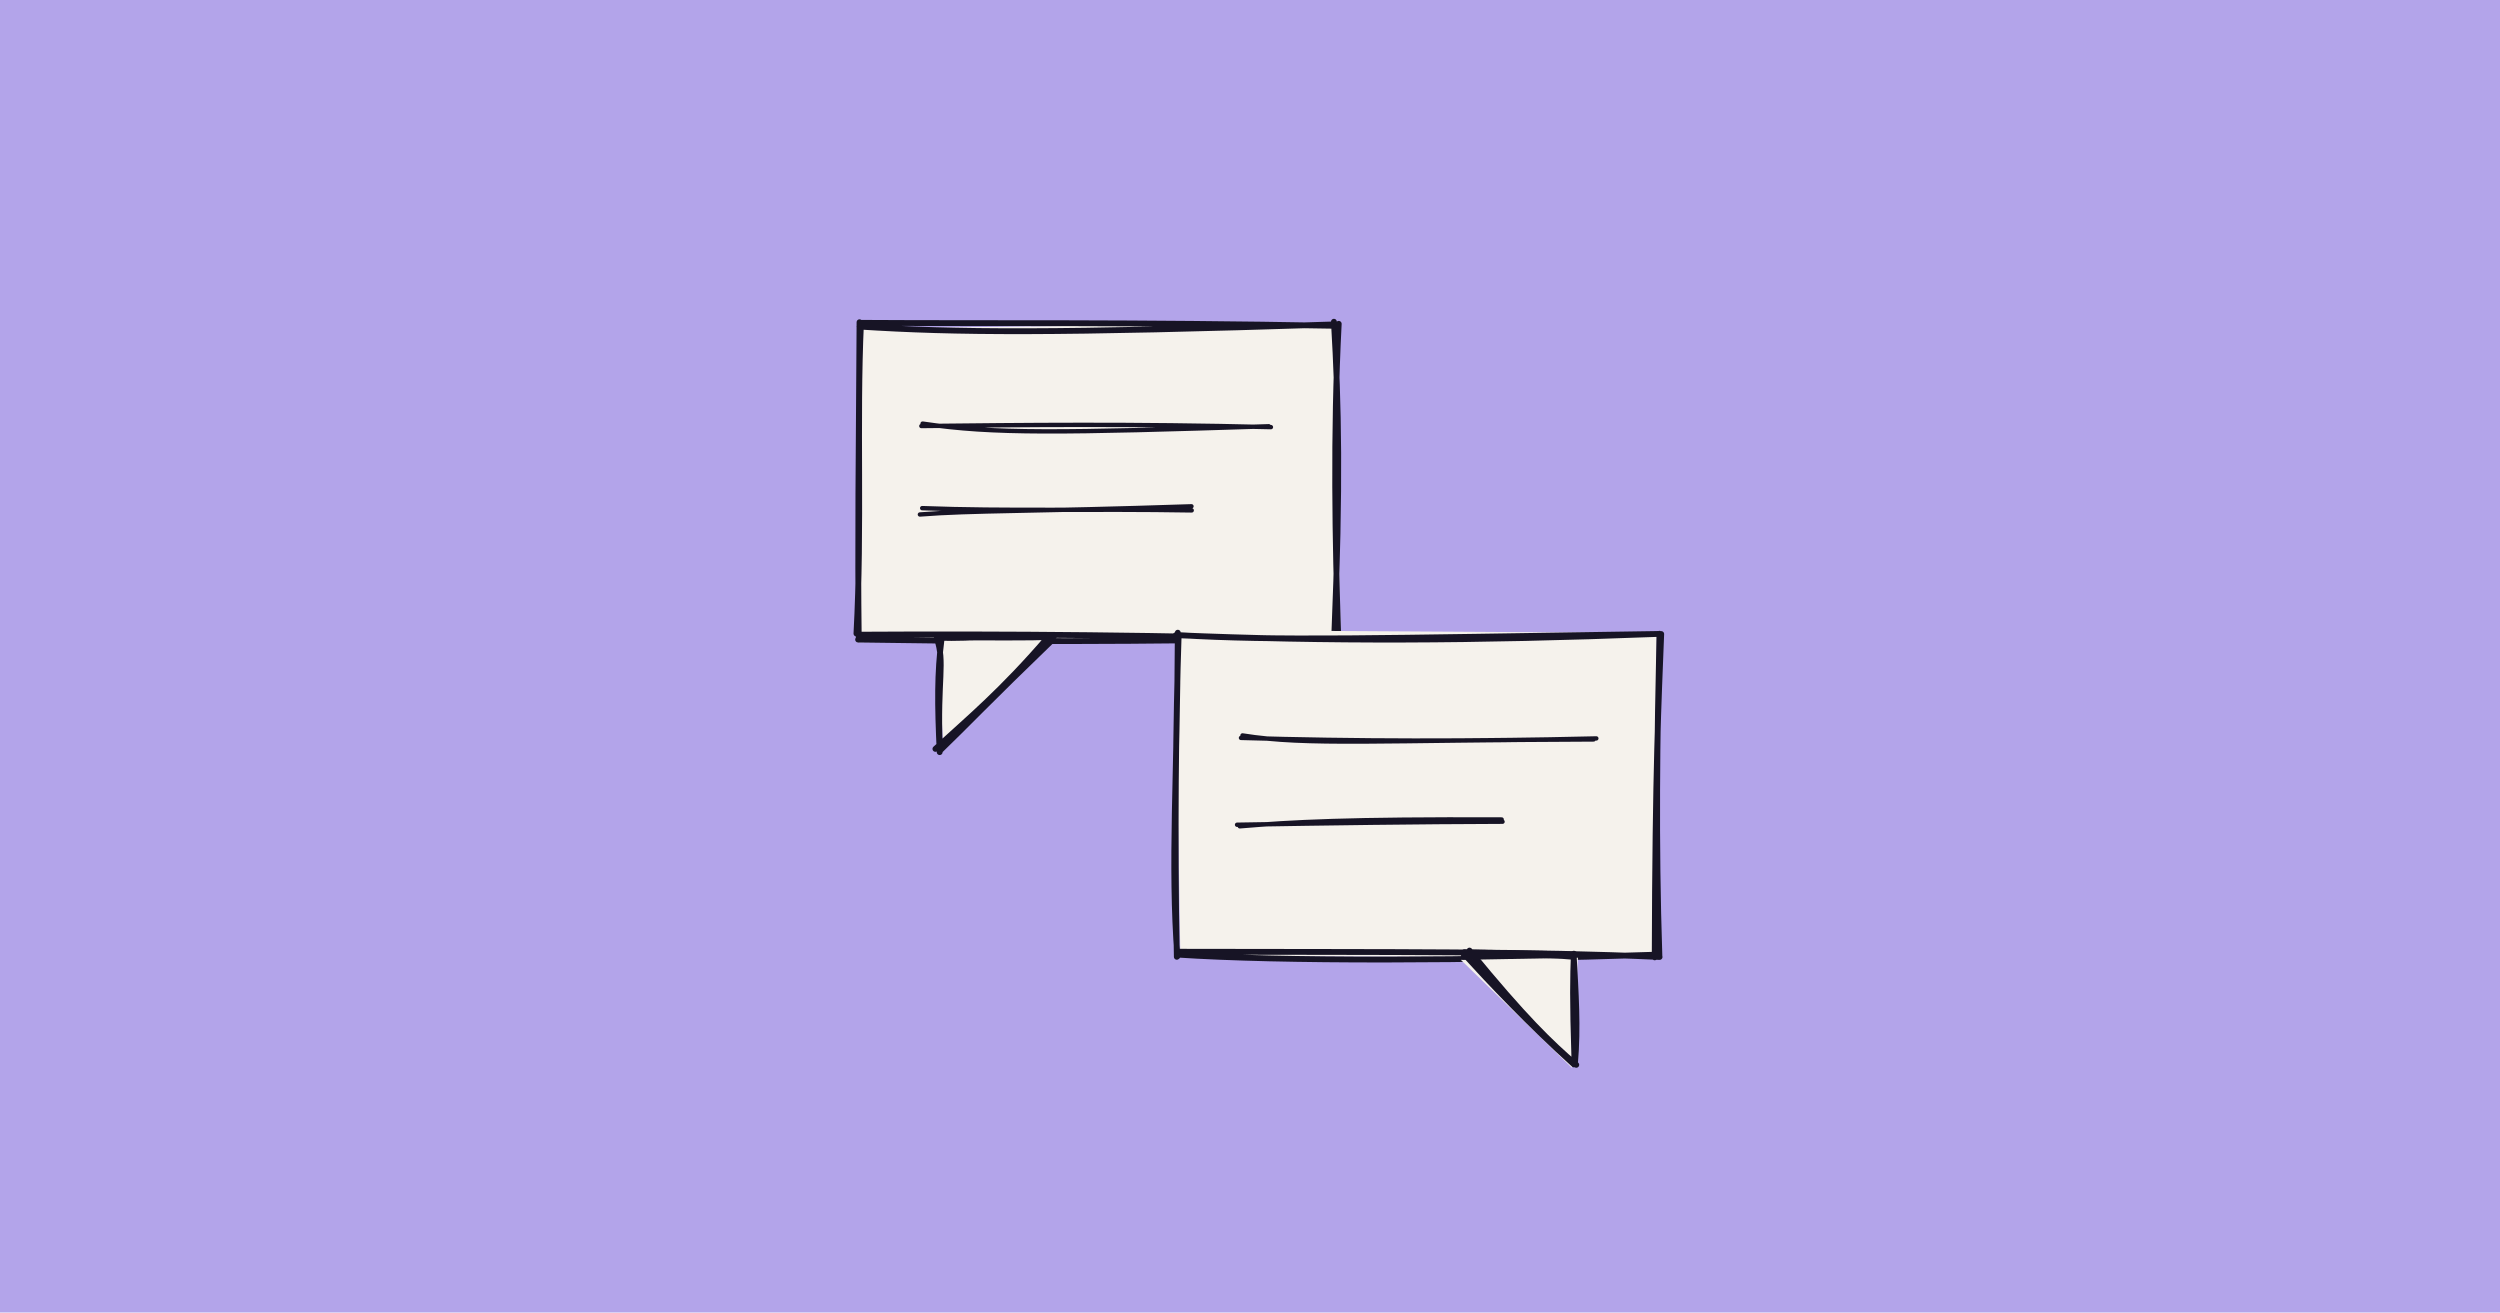
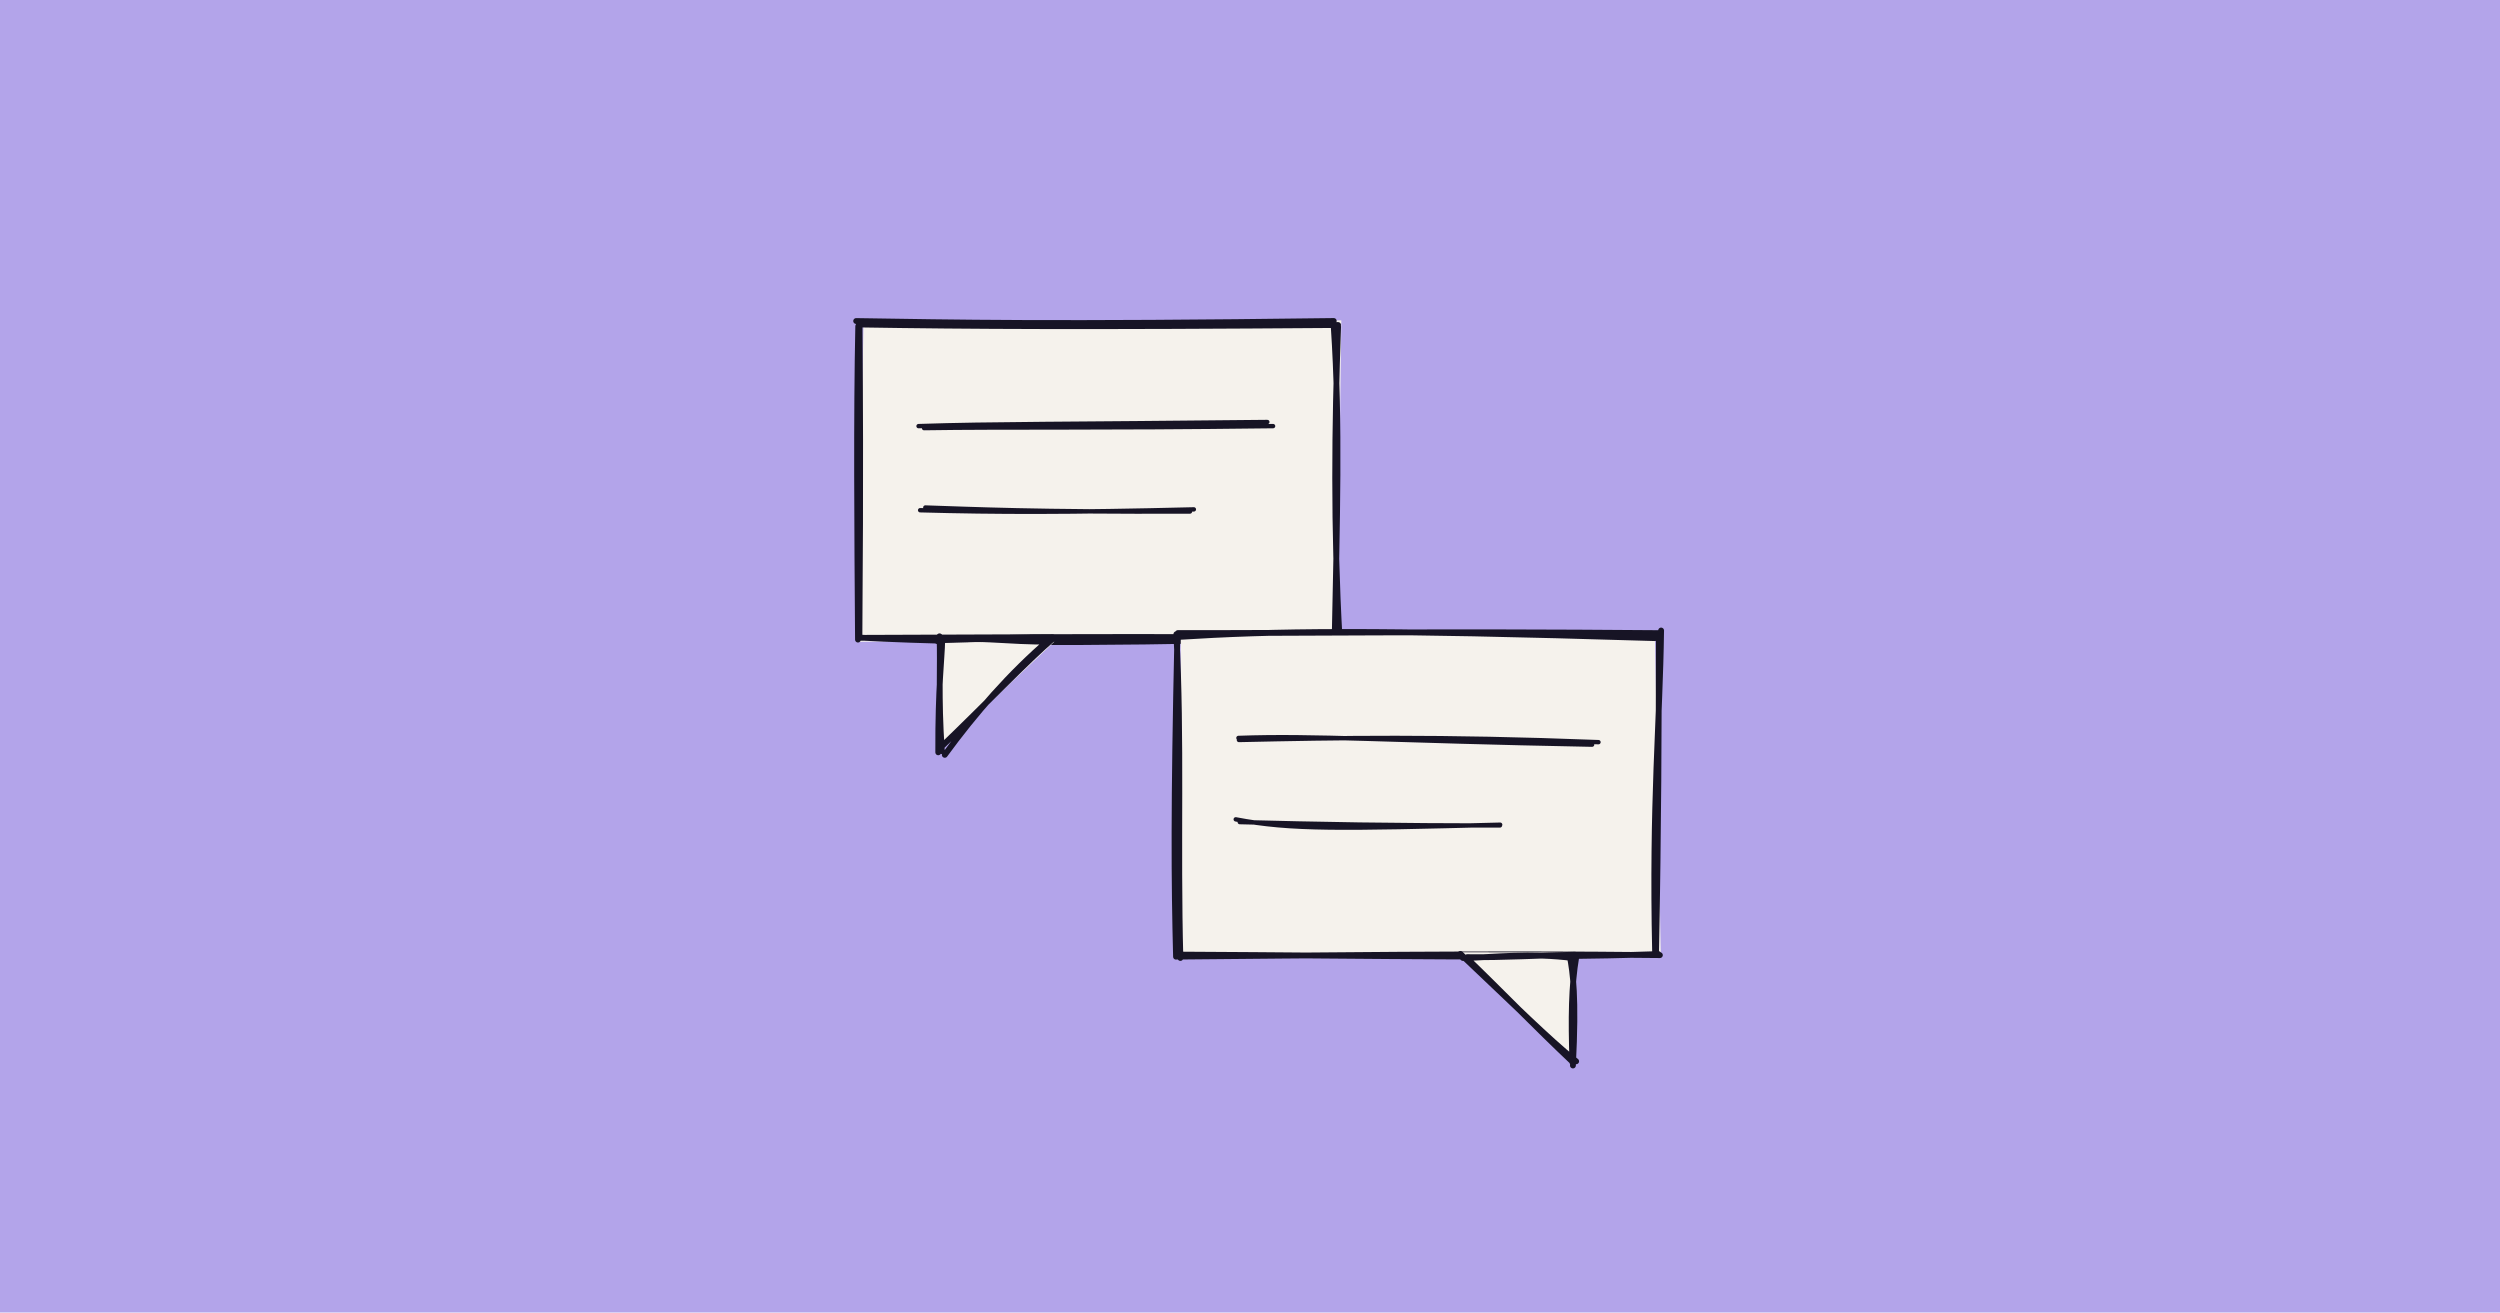
<svg xmlns="http://www.w3.org/2000/svg" width="1200" height="630" viewBox="0 0 1200 630">
  <rect width="1200" height="630" fill="#b3a4ea" />
  <g transform="translate(285,0) scale(0.875)">
-     <path d="M144.894 180.241 L405.952 176.957 L409.759 350.2 L144.525 352.333" stroke="none" stroke-width="0" fill="#F5F2EC" stroke-linecap="round" stroke-linejoin="round" />
-     <path d="M145.724 179.153 C198.468 182.54, 251.909 182.94, 406.596 177.949 M146.277 177.099 C219.072 177.552, 292.993 176.665, 407.378 178.734 M406.028 176.495 C408.676 222.186, 409.613 265.706, 406.257 347.784 M408.678 177.634 C405.593 237.684, 406.679 298.474, 408.417 349.24 M407.593 351.252 C315.05 348.315, 223.813 347.699, 145.319 348.162 M408.229 350.592 C335.942 350.927, 264.28 352.741, 145.015 350.85 M144.104 347.557 C147.232 288.35, 144.129 231.369, 146.602 177.231 M145.385 350.923 C144.726 298.679, 145.358 247.884, 145.793 176.764" stroke="#171425" stroke-width="3.2" fill="none" stroke-linecap="round" stroke-linejoin="round" />
-     <path d="M188.355 350.053 L191.902 411.767 L251.791 350.995" stroke="none" stroke-width="0" fill="#F5F2EC" stroke-linecap="round" stroke-linejoin="round" />
-     <path d="M188.169 350.1 C192.818 363.434, 188.371 372.62, 189.806 409.846 M190.805 350.512 C188.402 369.287, 188.53 386.139, 189.764 412.6 M187.425 410.821 C205.09 394.565, 223.689 379.294, 249.465 349.254 M189.765 411.895 C203.794 398.394, 217.059 384.346, 251.646 350.998 M250.257 348.695 C227.73 347.171, 208.542 350.892, 188.933 349.769 M252.361 349.256 C237.286 350.143, 220.432 349.467, 191.284 349.821" stroke="#171425" stroke-width="3.2" fill="none" stroke-linecap="round" stroke-linejoin="round" />
-     <path d="M180.399 232.378 C219.437 238.179, 255.927 237.468, 370.321 233.836 M179.715 233.708 C236.457 233.115, 294.079 232.396, 371.474 234.308" stroke="#171425" stroke-width="2.4" fill="none" stroke-linecap="round" stroke-linejoin="round" />
-     <path d="M178.913 282.231 C207.587 279.954, 240.132 280.682, 327.889 277.746 M180.172 278.752 C225.958 280.508, 273.35 279.048, 328.019 279.987" stroke="#171425" stroke-width="2.4" fill="none" stroke-linecap="round" stroke-linejoin="round" />
-     <path d="M318.886 345.604 L583.137 347.244 L581.955 525.086 L321.79 524.578" stroke="none" stroke-width="0" fill="#F5F2EC" stroke-linecap="round" stroke-linejoin="round" />
-     <path d="M320.907 348.403 C374.549 351.624, 427.579 350.097, 582.734 347.791 M319.272 348.435 C401.586 351.918, 482.109 351.66, 583.785 347.758 M585.582 347.81 C584.183 385.193, 582.3 419.084, 582.011 525.18 M584.618 347.653 C583.391 404.469, 582.489 460.679, 584.596 524.599 M584.683 524.97 C513.817 521.805, 442.362 522.357, 320.074 522.097 M583.333 523.688 C480.428 527.121, 376.666 527.453, 319.822 523.647 M320.168 524.639 C316.299 474.044, 320.153 424.512, 320.389 347.073 M319.852 524.877 C318.574 459.444, 319.364 393.005, 320.852 349.052" stroke="#171425" stroke-width="3.2" fill="none" stroke-linecap="round" stroke-linejoin="round" />
-     <path d="M539.896 525.391 L536.646 585.831 L475.673 526.575" stroke="none" stroke-width="0" fill="#F5F2EC" stroke-linecap="round" stroke-linejoin="round" />
-     <path d="M537.657 523.161 C537.165 536.08, 536.869 547.644, 537.972 581.647 M537.539 523.592 C538.671 544.662, 540.019 563.321, 538.274 583.374 M538.98 584.136 C524.995 572.085, 510.785 558.505, 480.419 521.45 M537.705 583.914 C513.514 562.105, 490.853 538.089, 477.825 523.757 M477.63 522.345 C494.503 522.865, 512.333 522.854, 537.88 523.677 M477.232 524.719 C501.156 523.354, 521.435 523.419, 537.697 524.909" stroke="#171425" stroke-width="3.2" fill="none" stroke-linecap="round" stroke-linejoin="round" />
-     <path d="M355.887 403.439 C391.144 409.127, 432.605 405.989, 548.487 405.637 M355.05 404.788 C417.958 406.66, 480.675 406.729, 549.984 405.082" stroke="#171425" stroke-width="2.4" fill="none" stroke-linecap="round" stroke-linejoin="round" />
-     <path d="M354.402 453.292 C382.884 450.902, 413.588 449.203, 498.055 449.547 M352.907 452.432 C403.616 451.565, 452.261 450.893, 498.53 450.76" stroke="#171425" stroke-width="2.4" fill="none" stroke-linecap="round" stroke-linejoin="round" />
+     <path d="M148.004 176.292 L410.092 175.77 L407.933 347.712 L144.609 352.131" stroke="none" stroke-width="0" fill="#F5F2EC" stroke-linecap="round" stroke-linejoin="round" />
+     <path d="M143.952 176.109 C198.174 176.932, 249.315 178.133, 405.94 176.086 M145.381 178.009 C206.726 178.993, 269.746 179.336, 408.32 178.292 M405.968 179.764 C409.408 231.639, 407.718 286.388, 406.458 349.599 M408.339 179.218 C406.428 233.478, 405.709 289.329, 409.17 350.746 M406.943 349.648 C311.837 352.395, 220.126 353.715, 145.058 349.725 M407.681 350.864 C342.531 348.761, 278.766 349.479, 145.442 349.905 M145.748 348.443 C145.827 313.28, 146.568 276.23, 145.805 178.066 M144.952 350.863 C144.515 290.013, 144.053 228.722, 145.09 178.959" stroke="#171425" stroke-width="3.2" fill="none" stroke-linecap="round" stroke-linejoin="round" />
+     <path d="M189.838 352.313 L187.67 413.411 L252.677 352.009" stroke="none" stroke-width="0" fill="#F5F2EC" stroke-linecap="round" stroke-linejoin="round" />
+     <path d="M191.144 351.48 C191.011 361.156, 188.84 376.555, 188.982 412.707 M189.68 349.056 C190.313 365.409, 188.907 381.025, 190.948 412.046 M192.566 414.09 C209.251 391.195, 228.638 369.069, 249.665 351.069 M189.426 410.879 C215.065 386.304, 237.579 362.597, 252.399 349.904 M249.442 351.88 C230.894 352.572, 202.709 348.322, 188.605 351.73 M251.674 349.598 C238.545 349.526, 224.592 350.074, 189.221 351.236" stroke="#171425" stroke-width="3.2" fill="none" stroke-linecap="round" stroke-linejoin="round" />
+     <path d="M178.174 233.757 C219.051 232.41, 257.84 232.704, 369.497 231.497 M181.19 234.852 C227.099 234.147, 274.576 234.973, 372.657 233.753" stroke="#171425" stroke-width="2.4" fill="none" stroke-linecap="round" stroke-linejoin="round" />
+     <path d="M181.888 278.41 C207.197 279.217, 242.034 280.949, 327.065 280.607 M179.047 279.896 C221.174 281.052, 260.394 281.137, 329.203 279.432" stroke="#171425" stroke-width="2.4" fill="none" stroke-linecap="round" stroke-linejoin="round" />
+     <path d="M321.996 346.854 L582.076 346.057 L585.33 522.598 L321.874 524.376" stroke="none" stroke-width="0" fill="#F5F2EC" stroke-linecap="round" stroke-linejoin="round" />
+     <path d="M319.142 349.497 C374.256 346.011, 424.997 345.282, 582.08 350.061 M320.442 347.279 C389.153 347.381, 458.682 346.286, 584.724 347.318 M585.523 345.879 C584.914 394.866, 580.405 440.207, 582.212 521.796 M584.279 349.237 C584.236 400.176, 584.13 451.36, 582.748 523.505 M584.037 523.372 C510.595 525.908, 438.644 524.261, 319.814 523.653 M584.85 523.959 C487.07 522.877, 391.253 524.181, 320.248 524.769 M321.812 525.525 C320.159 464.345, 322.657 405.317, 319.592 347.908 M319.419 524.817 C318.364 483.146, 318.059 443.78, 320.149 348.648" stroke="#171425" stroke-width="3.2" fill="none" stroke-linecap="round" stroke-linejoin="round" />
+     <path d="M536.179 522.451 L537.614 582.275 L476.559 522.389" stroke="none" stroke-width="0" fill="#F5F2EC" stroke-linecap="round" stroke-linejoin="round" />
+     <path d="M535.433 524.541 C537.119 533.802, 539.099 546.378, 537.149 584.508 M539.014 524.735 C536.264 540.874, 536.079 558.387, 536.858 582.819 M538.92 582.205 C522.439 568.705, 507.499 553.58, 475.42 523.266 M537.366 582.898 C516.755 563.482, 496.192 542.164, 478.577 525.263 M476.815 525.531 C493.38 525.264, 513.525 522.482, 537.553 525.638 M479.145 525.061 C499.209 525.349, 519.184 524.04, 538.233 523.724" stroke="#171425" stroke-width="3.2" fill="none" stroke-linecap="round" stroke-linejoin="round" />
+     <path d="M353.663 404.818 C395.959 403.285, 434.519 406.352, 547.664 408.498 M353.925 405.931 C408.421 404.731, 463.413 403.745, 551.167 407.127" stroke="#171425" stroke-width="2.4" fill="none" stroke-linecap="round" stroke-linejoin="round" />
+     <path d="M352.177 449.471 C382.493 455.323, 410.289 454.629, 497.232 452.408 M354.382 450.975 C396.411 452.064, 439.664 452.938, 497.113 452.805" stroke="#171425" stroke-width="2.4" fill="none" stroke-linecap="round" stroke-linejoin="round" />
  </g>
</svg>
